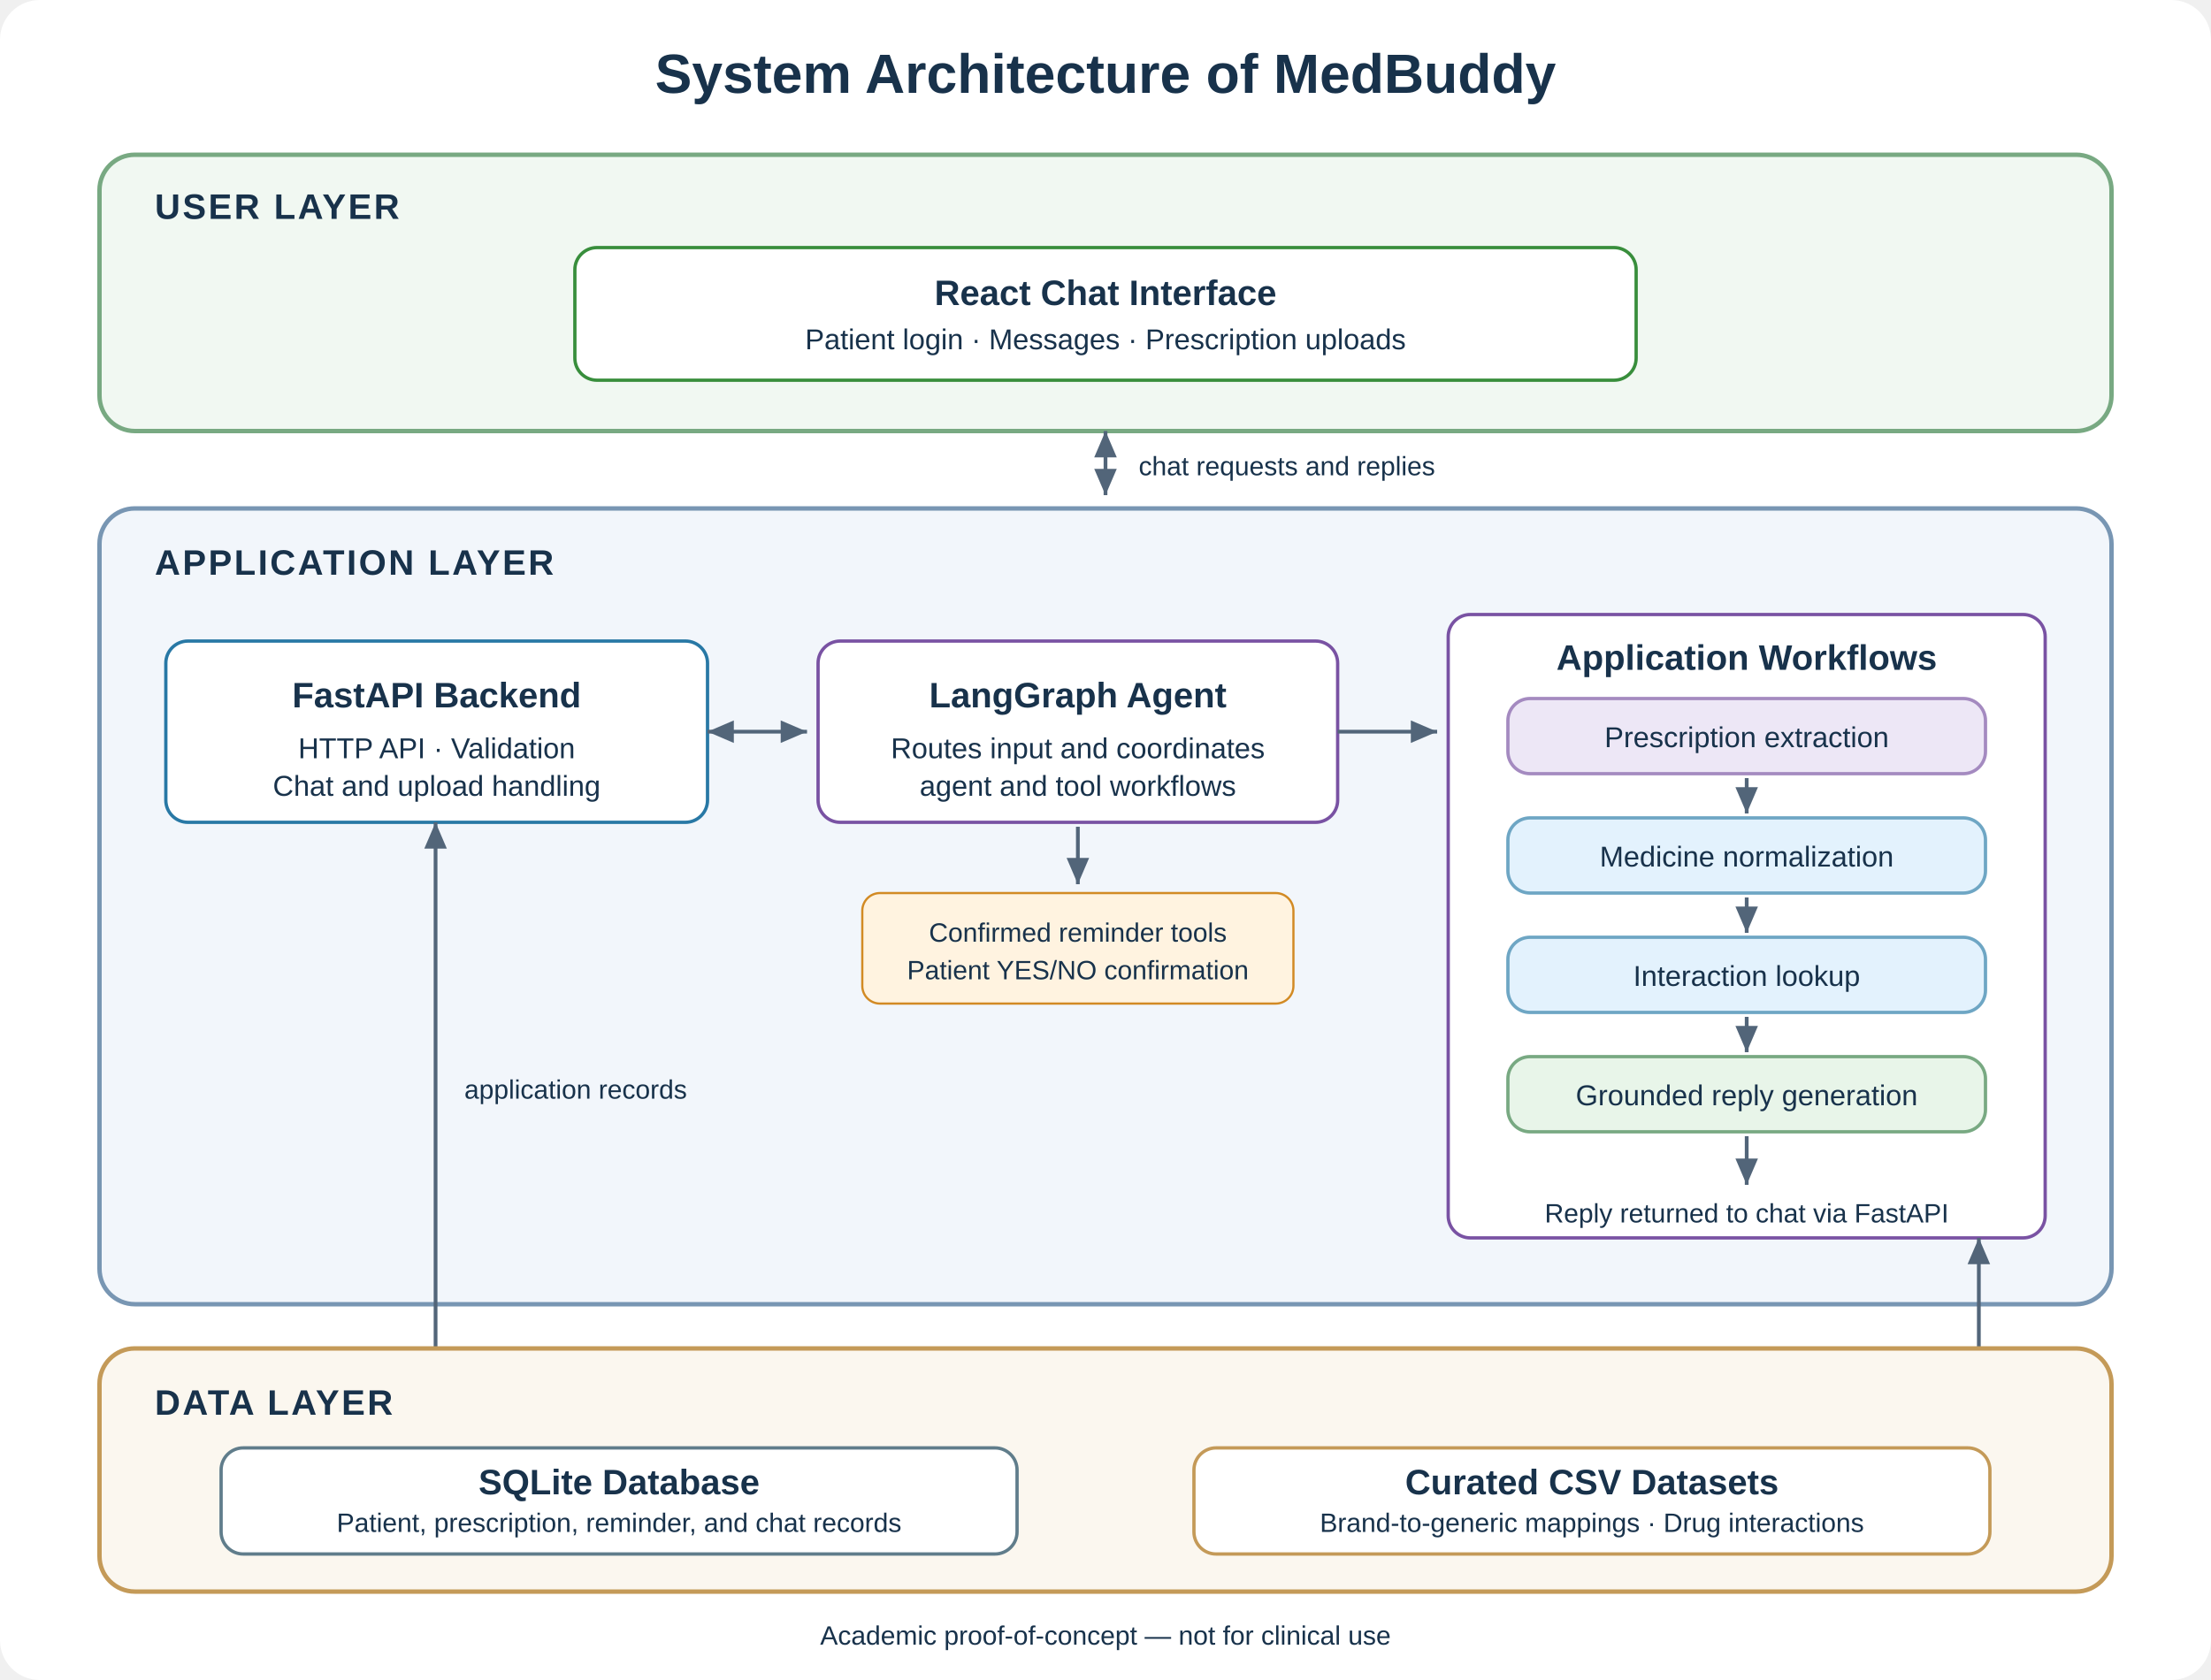
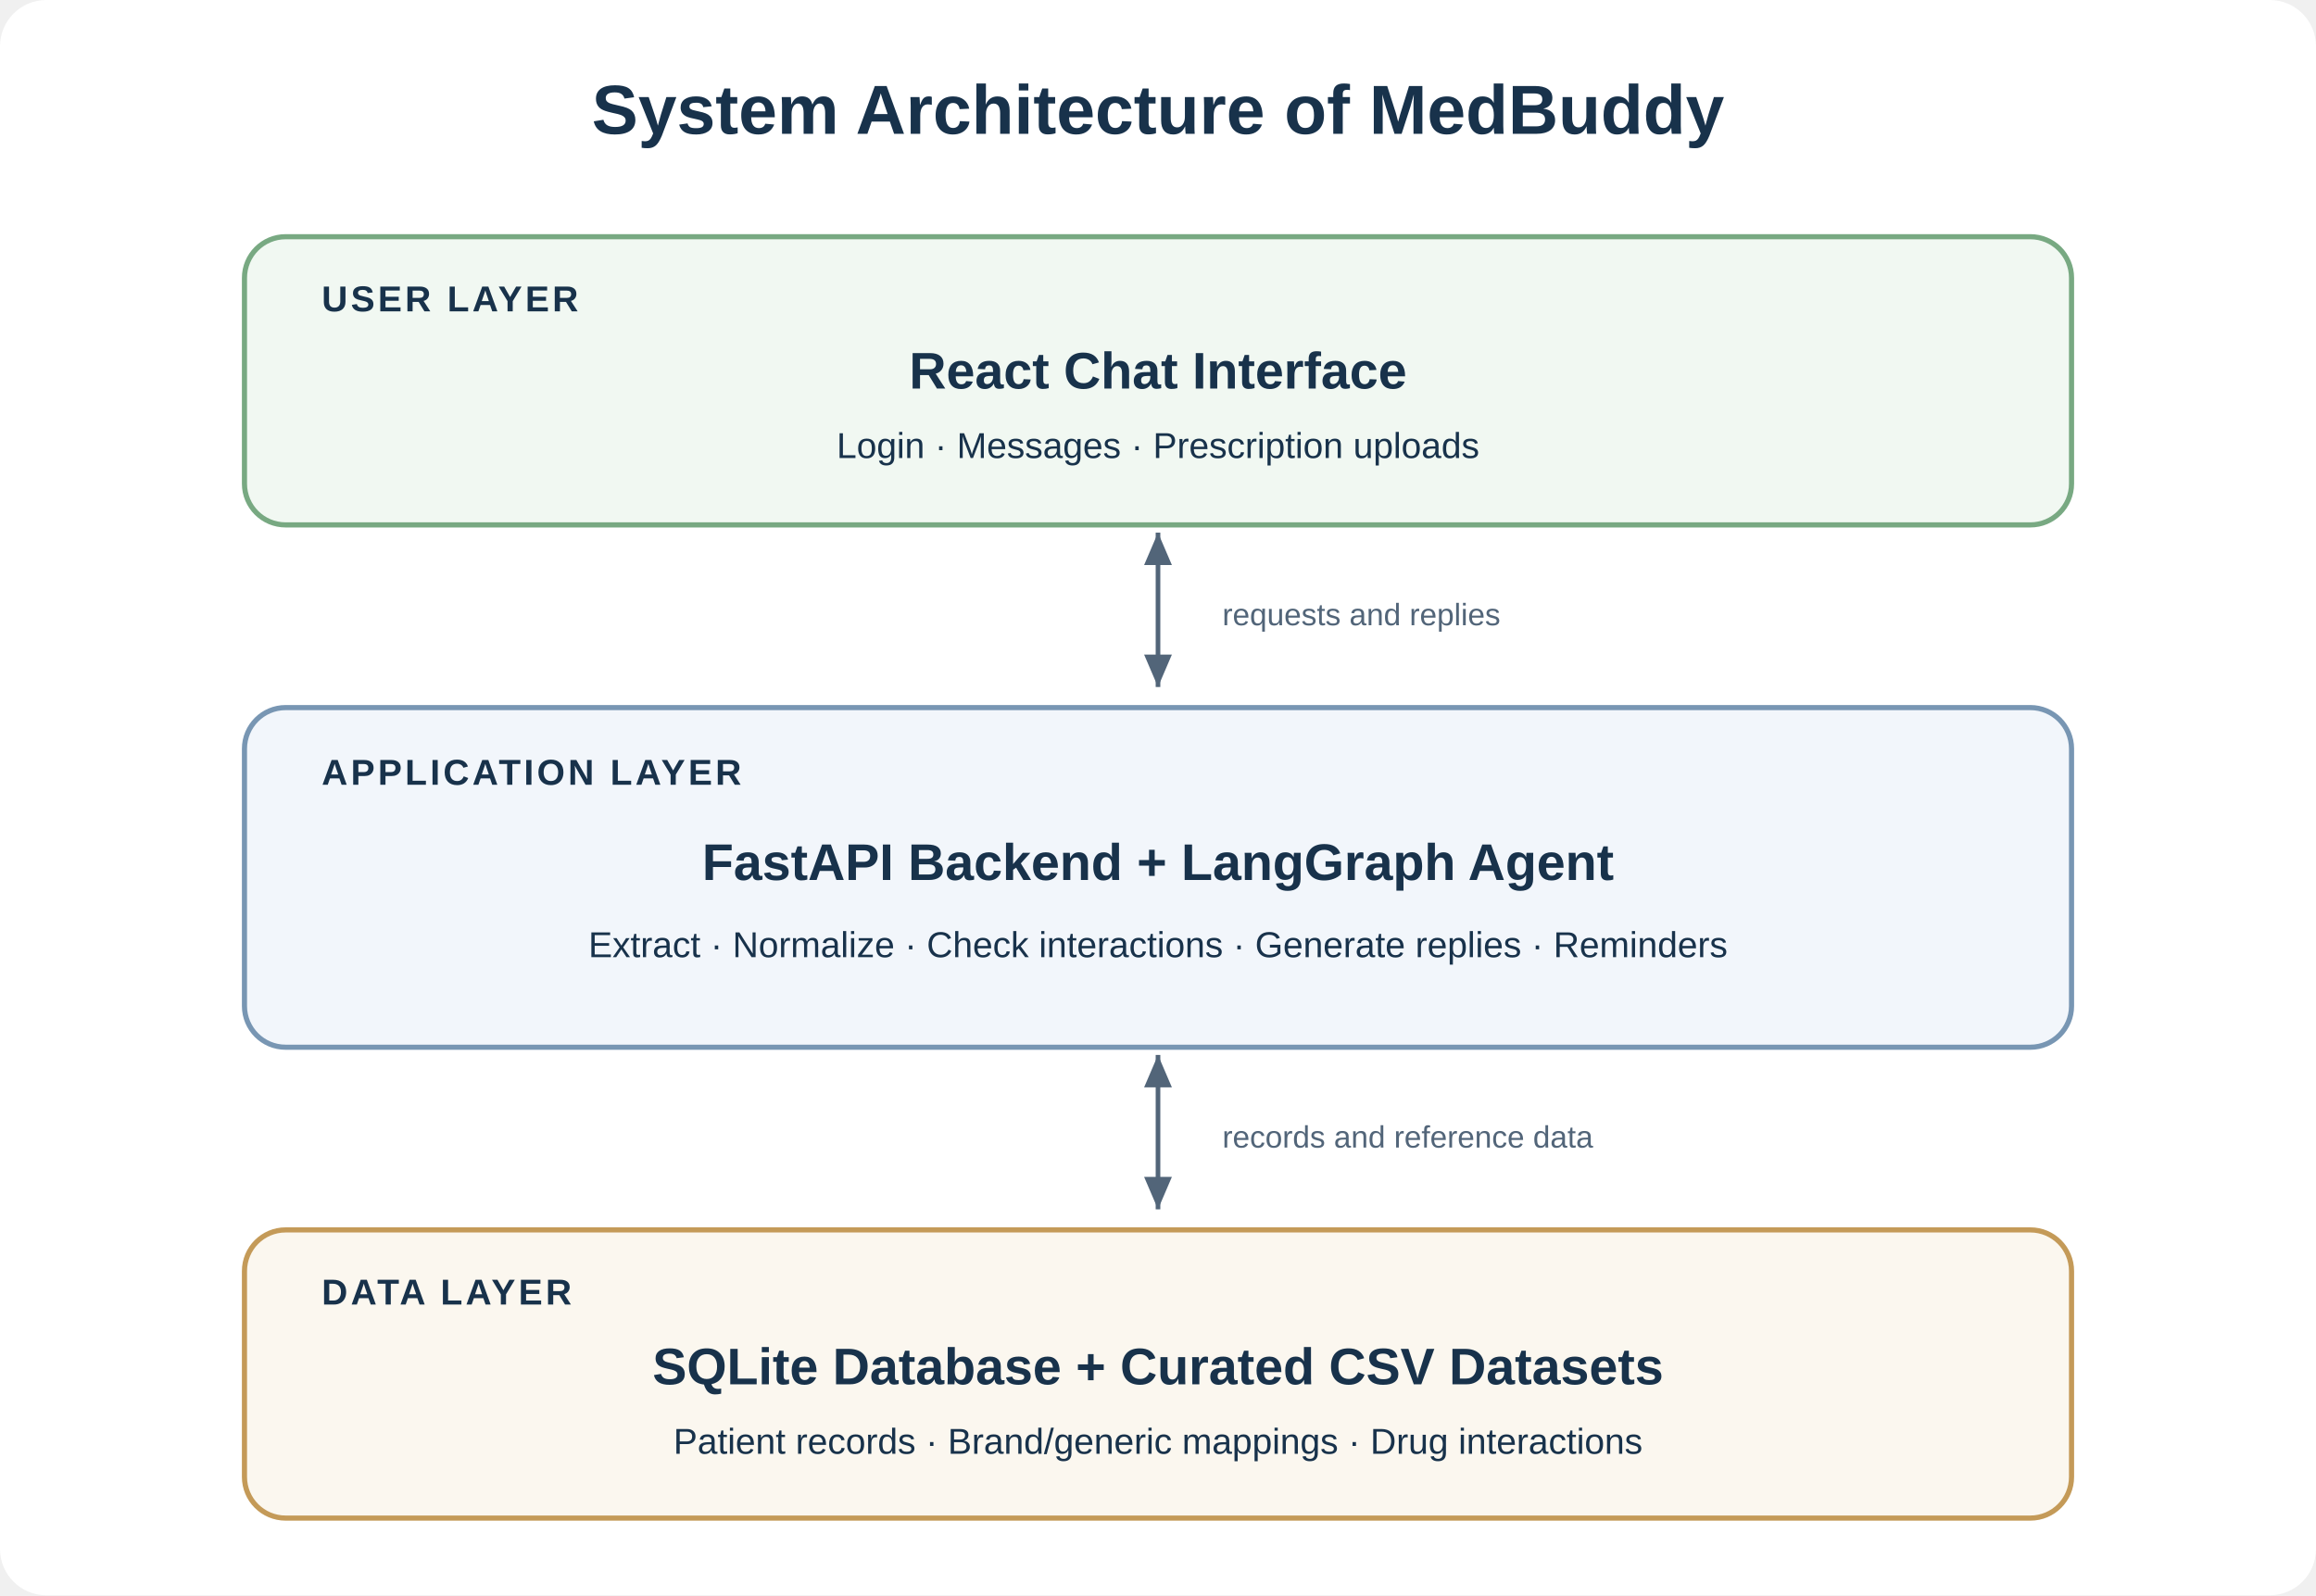
- <svg xmlns="http://www.w3.org/2000/svg" width="1000" height="760" viewBox="0 0 1000 760" role="img" aria-labelledby="title desc">
+ <svg xmlns="http://www.w3.org/2000/svg" width="900" height="620" viewBox="0 0 900 620" role="img" aria-labelledby="title desc">
  <defs>
    <marker id="arrow" markerWidth="8" markerHeight="8" refX="7" refY="4" orient="auto">
      <path d="M0,1 L7,4 L0,7 Z" fill="#526579" />
    </marker>
    <marker id="arrowStart" markerWidth="8" markerHeight="8" refX="1" refY="4" orient="auto">
      <path d="M8,1 L1,4 L8,7 Z" fill="#526579" />
    </marker>
    <style>
      text { font-family: Arial, Helvetica, sans-serif; fill: #18324b; }
-       .title { font-size: 25px; font-weight: 700; }
-       .layer { font-size: 16px; font-weight: 700; letter-spacing: 1px; }
-       .label { font-size: 16px; font-weight: 700; }
-       .small { font-size: 13px; }
-       .tiny { font-size: 12px; }
+       .title { font-size: 27px; font-weight: 700; }
+       .layer { font-size: 14px; font-weight: 700; letter-spacing: 1.2px; }
+       .main { font-size: 20px; font-weight: 700; }
+       .detail { font-size: 14px; }
      .panel { stroke-width: 2; rx: 16; }
-       .box { stroke-width: 1.5; rx: 10; }
-       .edge { stroke: #526579; stroke-width: 1.7; fill: none; marker-end: url(#arrow); }
-       .both { stroke: #526579; stroke-width: 1.7; fill: none; marker-start: url(#arrowStart); marker-end: url(#arrow); }
+       .both { stroke: #526579; stroke-width: 1.8; fill: none; marker-start: url(#arrowStart); marker-end: url(#arrow); }
+       .link { font-size: 12px; fill: #526579; }
    </style>
  </defs>
-   <rect width="1000" height="760" rx="18" fill="#ffffff" />
-   <text x="500" y="42" text-anchor="middle" class="title">System Architecture of MedBuddy</text>
-   <rect x="45" y="70" width="910" height="125" class="panel" fill="#f1f8f2" stroke="#78a982" />
-   <text x="70" y="99" class="layer">USER LAYER</text>
-   <rect x="260" y="112" width="480" height="60" class="box" fill="#ffffff" stroke="#388e3c" />
-   <text x="500" y="138" text-anchor="middle" class="label">React Chat Interface</text>
-   <text x="500" y="158" text-anchor="middle" class="small">Patient login · Messages · Prescription uploads</text>
-   <path d="M500 195 V224" class="both" />
-   <text x="515" y="215" class="tiny">chat requests and replies</text>
-   <rect x="45" y="230" width="910" height="360" class="panel" fill="#f2f6fb" stroke="#7896b3" />
-   <text x="70" y="260" class="layer">APPLICATION LAYER</text>
-   <rect x="75" y="290" width="245" height="82" class="box" fill="#ffffff" stroke="#2878a5" />
-   <text x="197.5" y="320" text-anchor="middle" class="label">FastAPI Backend</text>
-   <text x="197.5" y="343" text-anchor="middle" class="small">HTTP API · Validation</text>
-   <text x="197.5" y="360" text-anchor="middle" class="small">Chat and upload handling</text>
-   <path d="M320 331 H365" class="both" />
-   <rect x="370" y="290" width="235" height="82" class="box" fill="#ffffff" stroke="#7952a3" />
-   <text x="487.5" y="320" text-anchor="middle" class="label">LangGraph Agent</text>
-   <text x="487.5" y="343" text-anchor="middle" class="small">Routes input and coordinates</text>
-   <text x="487.5" y="360" text-anchor="middle" class="small">agent and tool workflows</text>
-   <path d="M605 331 H650" class="edge" />
-   <rect x="655" y="278" width="270" height="282" class="box" fill="#ffffff" stroke="#7952a3" />
-   <text x="790" y="303" text-anchor="middle" class="label">Application Workflows</text>
-   <rect x="682" y="316" width="216" height="34" class="box" fill="#ede7f6" stroke="#a48ac0" />
-   <text x="790" y="338" text-anchor="middle" class="small">Prescription extraction</text>
-   <path d="M790 352 V368" class="edge" />
-   <rect x="682" y="370" width="216" height="34" class="box" fill="#e3f2fd" stroke="#6ea6c4" />
-   <text x="790" y="392" text-anchor="middle" class="small">Medicine normalization</text>
-   <path d="M790 406 V422" class="edge" />
-   <rect x="682" y="424" width="216" height="34" class="box" fill="#e3f2fd" stroke="#6ea6c4" />
-   <text x="790" y="446" text-anchor="middle" class="small">Interaction lookup</text>
-   <path d="M790 460 V476" class="edge" />
-   <rect x="682" y="478" width="216" height="34" class="box" fill="#e8f5e9" stroke="#78a982" />
-   <text x="790" y="500" text-anchor="middle" class="small">Grounded reply generation</text>
-   <path d="M790 514 V536" class="edge" />
-   <text x="790" y="553" text-anchor="middle" class="tiny">Reply returned to chat via FastAPI</text>
-   <rect x="390" y="404" width="195" height="50" rx="8" fill="#fff3e0" stroke="#d28a24" />
-   <text x="487.5" y="426" text-anchor="middle" class="tiny">Confirmed reminder tools</text>
-   <text x="487.5" y="443" text-anchor="middle" class="tiny">Patient YES/NO confirmation</text>
-   <path d="M487.5 374 V400" class="edge" />
-   <path d="M197 372 V647" class="both" />
-   <text x="210" y="497" class="tiny">application records</text>
-   <path d="M895 560 V647" class="both" />
-   <text x="945" y="620" text-anchor="end" class="tiny">lookup data</text>
-   <rect x="45" y="610" width="910" height="110" class="panel" fill="#fbf7ef" stroke="#c49a58" />
-   <text x="70" y="640" class="layer">DATA LAYER</text>
-   <rect x="100" y="655" width="360" height="48" class="box" fill="#ffffff" stroke="#607d8b" />
-   <text x="280" y="676" text-anchor="middle" class="label">SQLite Database</text>
-   <text x="280" y="693" text-anchor="middle" class="tiny">Patient, prescription, reminder, and chat records</text>
-   <rect x="540" y="655" width="360" height="48" class="box" fill="#ffffff" stroke="#c49a58" />
-   <text x="720" y="676" text-anchor="middle" class="label">Curated CSV Datasets</text>
-   <text x="720" y="693" text-anchor="middle" class="tiny">Brand-to-generic mappings · Drug interactions</text>
-   <text x="500" y="744" text-anchor="middle" class="tiny">Academic proof-of-concept — not for clinical use</text>
+   <rect width="900" height="620" rx="18" fill="#ffffff" />
+   <text x="450" y="52" text-anchor="middle" class="title">System Architecture of MedBuddy</text>
+   <rect x="95" y="92" width="710" height="112" class="panel" fill="#f1f8f2" stroke="#78a982" />
+   <text x="125" y="121" class="layer">USER LAYER</text>
+   <text x="450" y="151" text-anchor="middle" class="main">React Chat Interface</text>
+   <text x="450" y="178" text-anchor="middle" class="detail">Login · Messages · Prescription uploads</text>
+   <path d="M450 207 V267" class="both" />
+   <text x="475" y="243" class="link">requests and replies</text>
+   <rect x="95" y="275" width="710" height="132" class="panel" fill="#f2f6fb" stroke="#7896b3" />
+   <text x="125" y="305" class="layer">APPLICATION LAYER</text>
+   <text x="450" y="342" text-anchor="middle" class="main">FastAPI Backend + LangGraph Agent</text>
+   <text x="450" y="372" text-anchor="middle" class="detail">Extract · Normalize · Check interactions · Generate replies · Reminders</text>
+   <path d="M450 410 V470" class="both" />
+   <text x="475" y="446" class="link">records and reference data</text>
+   <rect x="95" y="478" width="710" height="112" class="panel" fill="#fbf7ef" stroke="#c49a58" />
+   <text x="125" y="507" class="layer">DATA LAYER</text>
+   <text x="450" y="538" text-anchor="middle" class="main">SQLite Database + Curated CSV Datasets</text>
+   <text x="450" y="565" text-anchor="middle" class="detail">Patient records · Brand/generic mappings · Drug interactions</text>
</svg>
